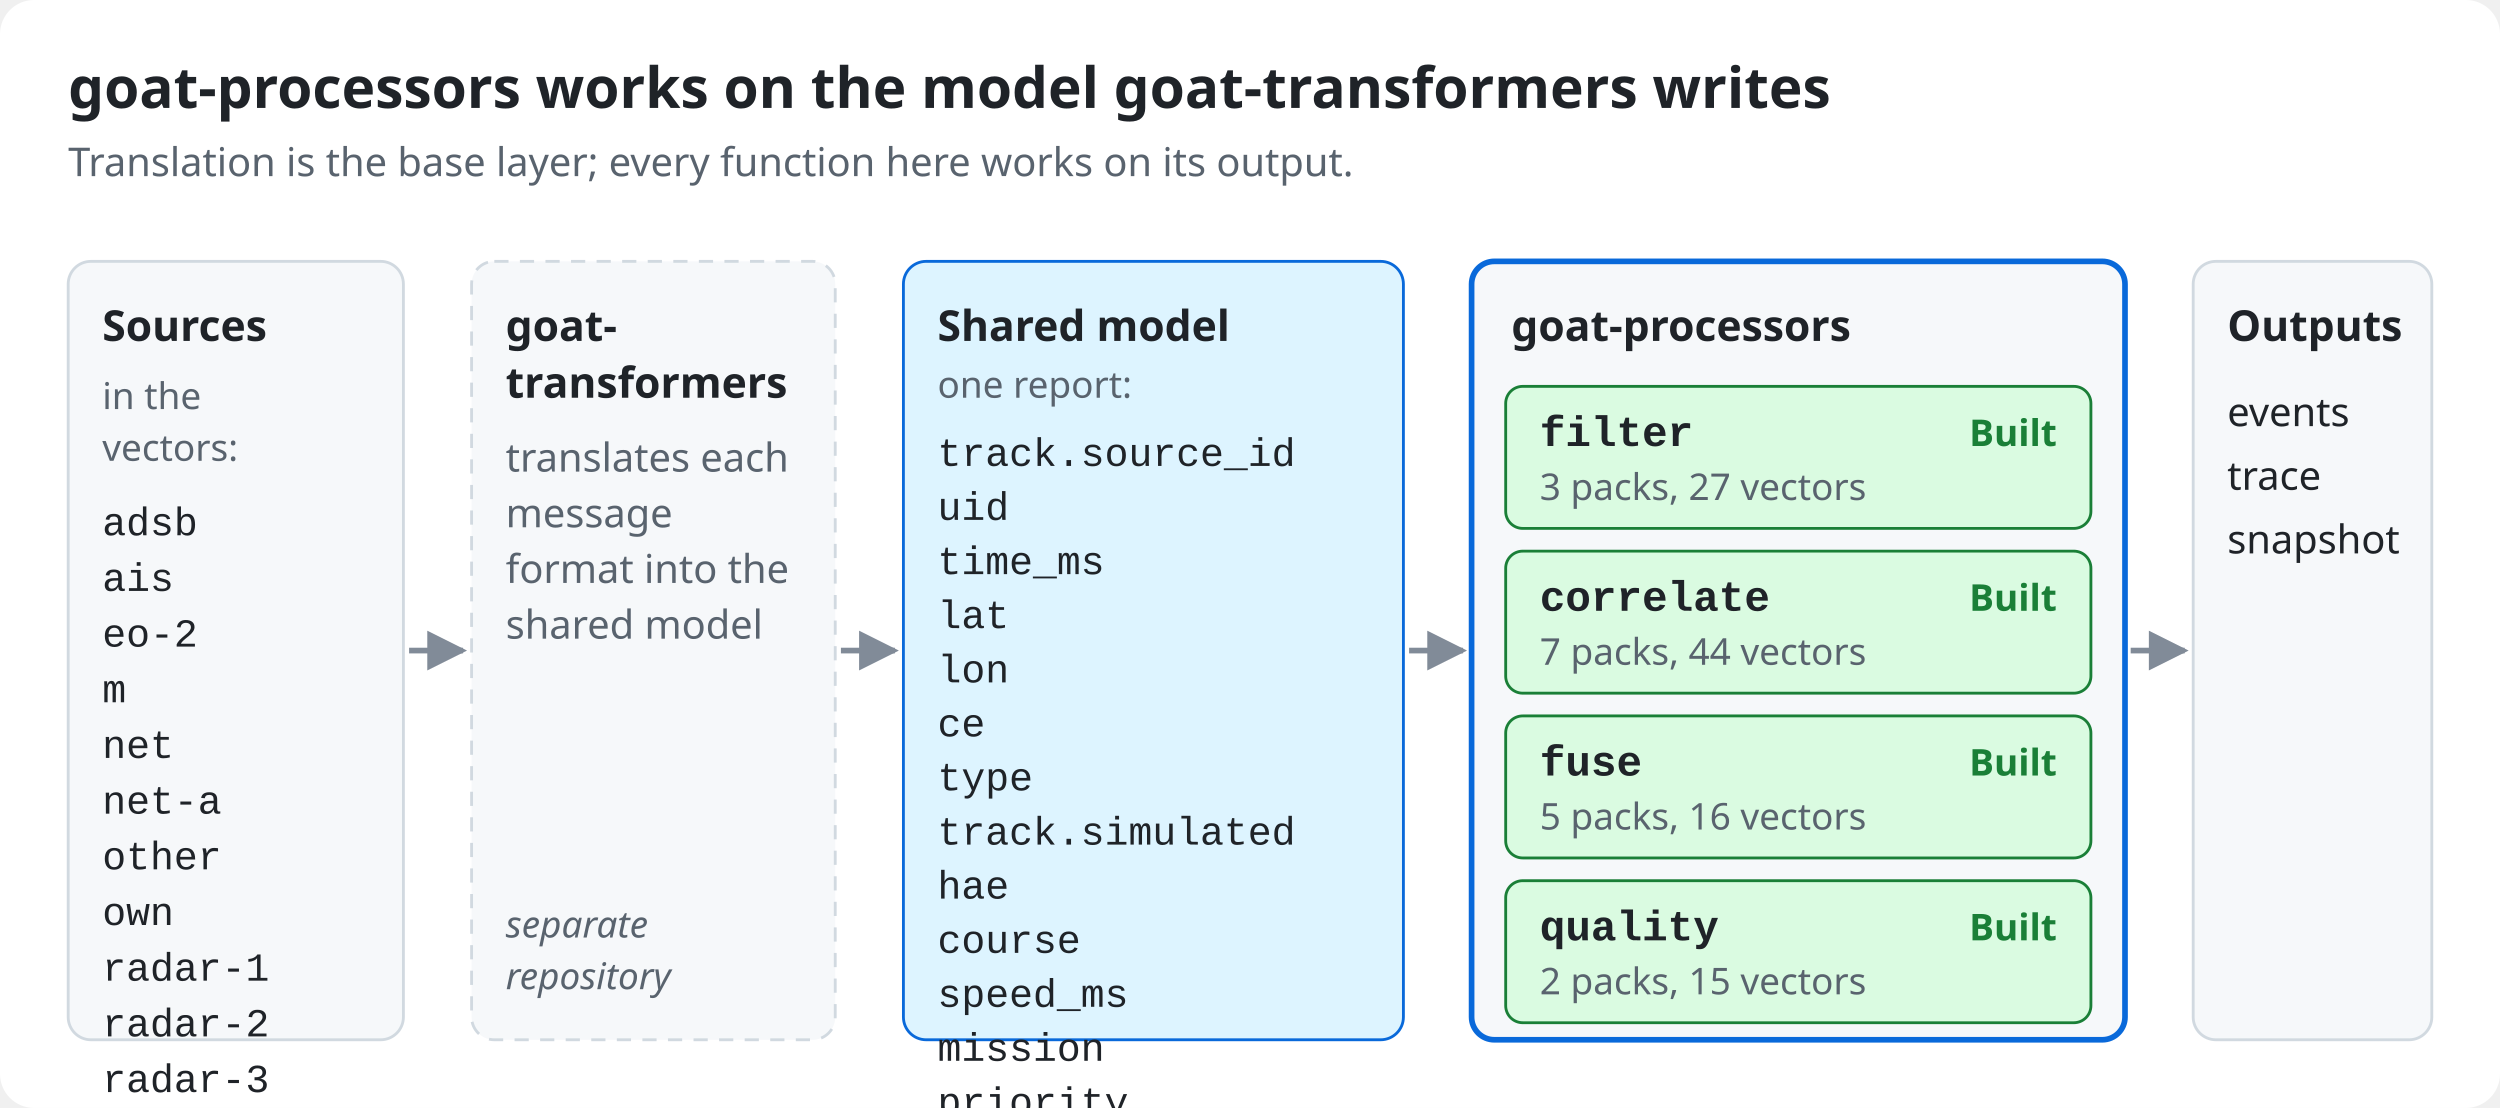
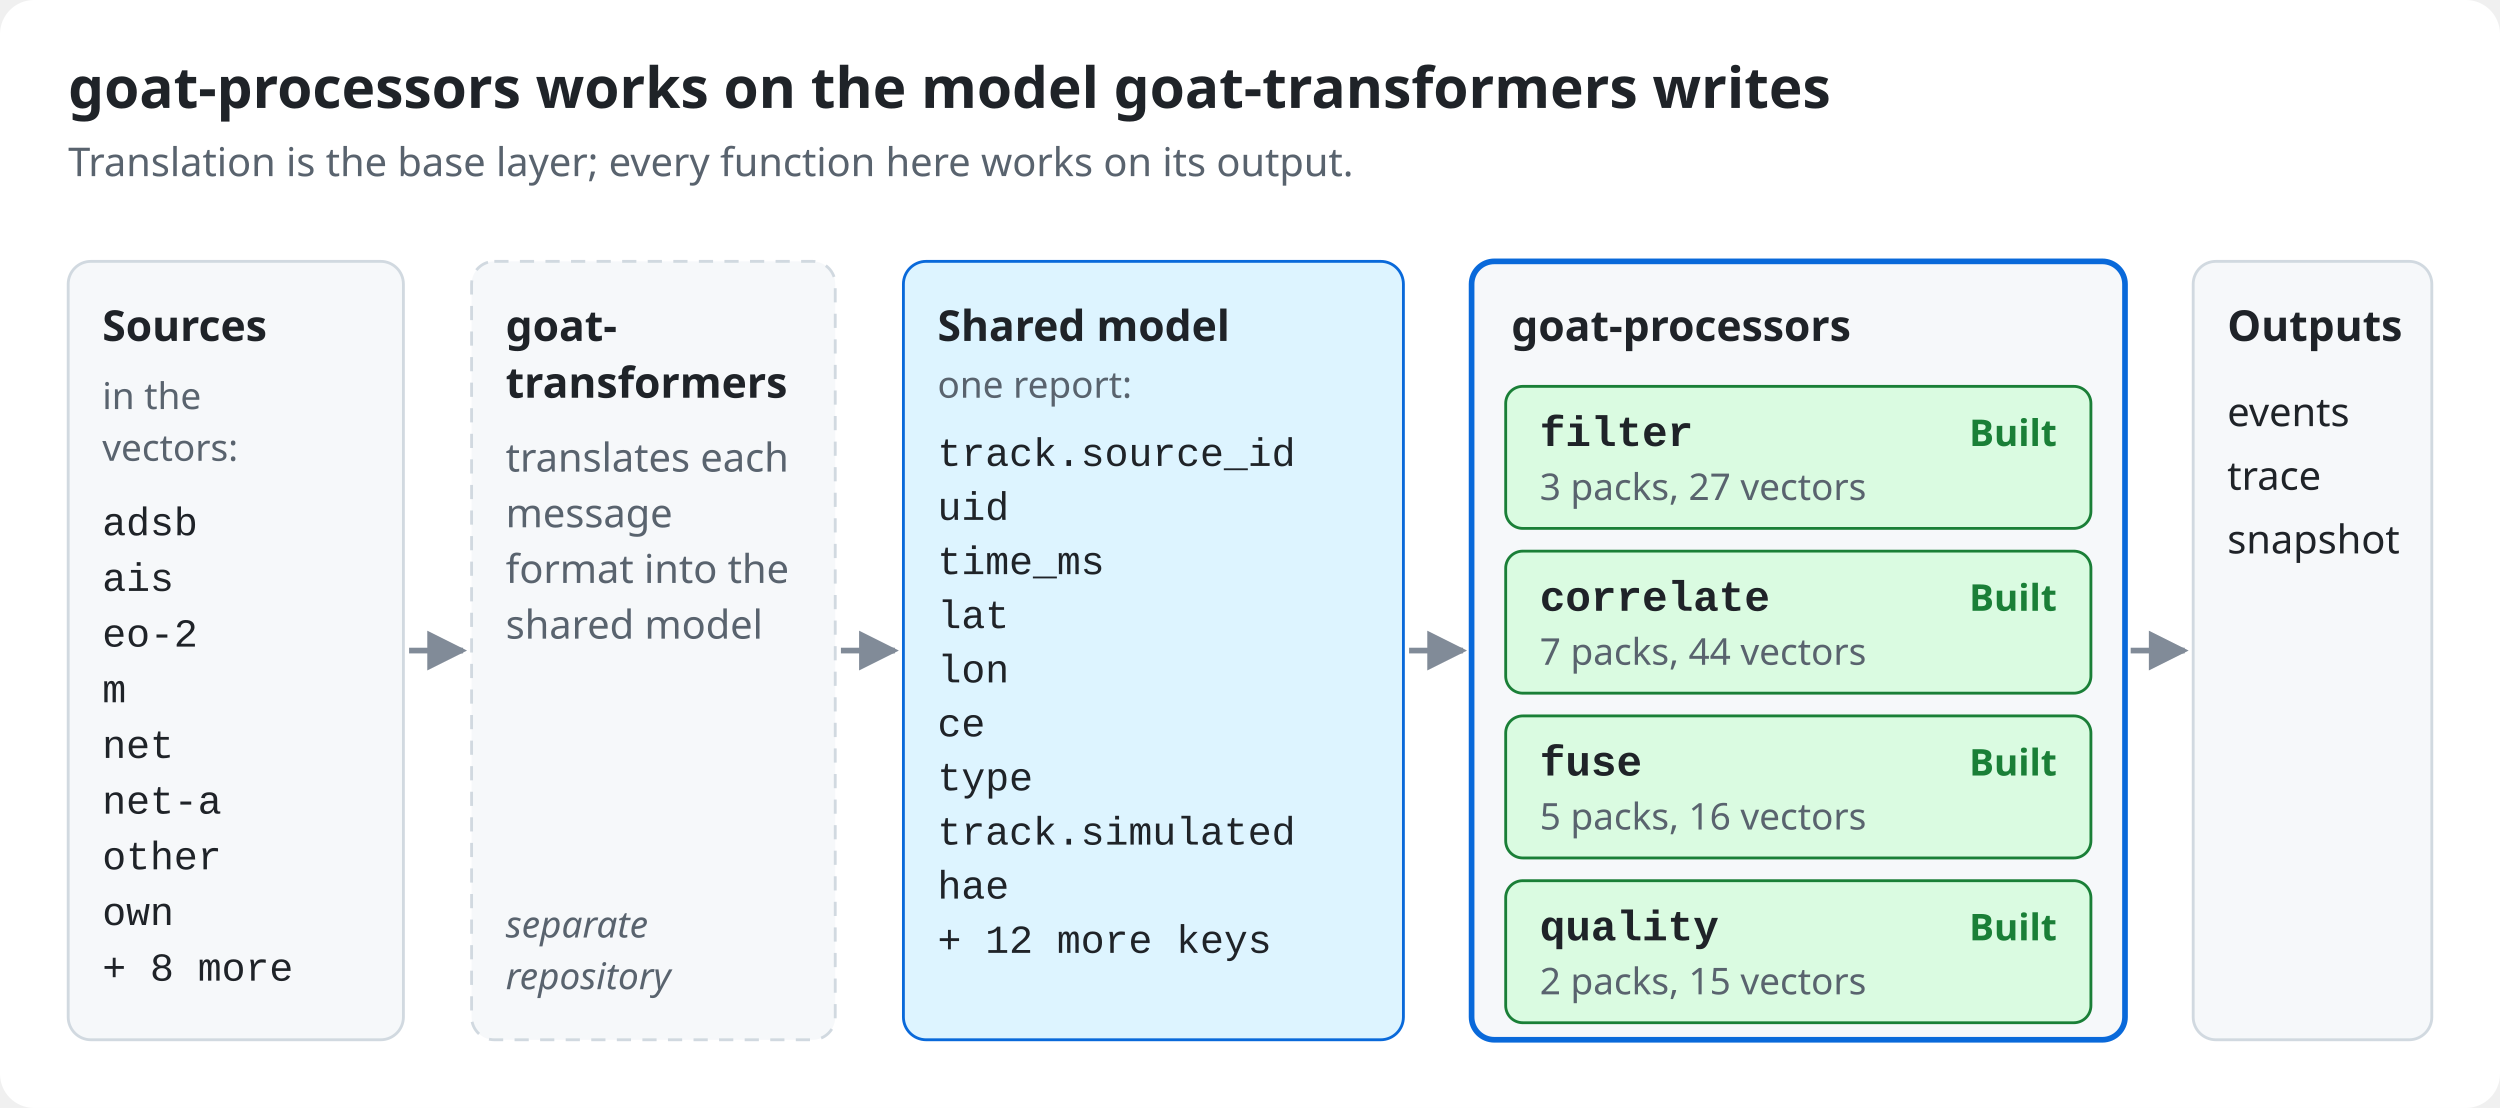
<svg xmlns="http://www.w3.org/2000/svg" viewBox="0 0 880 390" width="880" height="390" role="img" aria-labelledby="t d" font-family="-apple-system, BlinkMacSystemFont, 'Segoe UI', 'Noto Sans', Helvetica, Arial, sans-serif">
  <defs>
    <marker id="arrow" viewBox="0 0 10 10" refX="9" refY="5" markerWidth="7" markerHeight="7" orient="auto-start-reverse">
      <path d="M0,0L10,5L0,10z" fill="#818b98" />
    </marker>
  </defs>
  <rect width="100%" height="100%" rx="12" fill="#ffffff" />
  <text x="24" y="38" font-size="20" fill="#1f2328" text-anchor="start" font-weight="600">goat-processors works on the model goat-transformers writes</text>
  <text x="24" y="62" font-size="14" fill="#59636e" text-anchor="start">Translation is the base layer; every function here works on its output.</text>
  <rect x="24" y="92" width="118" height="274" rx="8" fill="#f6f8fa" stroke="#d1d9e0" stroke-width="1" />
  <text x="36" y="120" font-size="15" fill="#1f2328" text-anchor="start" font-weight="600">Sources</text>
  <text x="36" y="144" font-size="13" fill="#59636e" text-anchor="start">in the</text>
  <text x="36" y="162.2" font-size="13" fill="#59636e" text-anchor="start">vectors:</text>
  <text x="36" y="188.4" font-size="14" fill="#1f2328" text-anchor="start" font-family="ui-monospace, SFMono-Regular, 'SF Mono', Menlo, Consolas, 'Liberation Mono', monospace">adsb</text>
  <text x="36" y="208" font-size="14" fill="#1f2328" text-anchor="start" font-family="ui-monospace, SFMono-Regular, 'SF Mono', Menlo, Consolas, 'Liberation Mono', monospace">ais</text>
  <text x="36" y="227.6" font-size="14" fill="#1f2328" text-anchor="start" font-family="ui-monospace, SFMono-Regular, 'SF Mono', Menlo, Consolas, 'Liberation Mono', monospace">eo-2</text>
  <text x="36" y="247.2" font-size="14" fill="#1f2328" text-anchor="start" font-family="ui-monospace, SFMono-Regular, 'SF Mono', Menlo, Consolas, 'Liberation Mono', monospace">m</text>
  <text x="36" y="266.8" font-size="14" fill="#1f2328" text-anchor="start" font-family="ui-monospace, SFMono-Regular, 'SF Mono', Menlo, Consolas, 'Liberation Mono', monospace">net</text>
  <text x="36" y="286.4" font-size="14" fill="#1f2328" text-anchor="start" font-family="ui-monospace, SFMono-Regular, 'SF Mono', Menlo, Consolas, 'Liberation Mono', monospace">net-a</text>
  <text x="36" y="306" font-size="14" fill="#1f2328" text-anchor="start" font-family="ui-monospace, SFMono-Regular, 'SF Mono', Menlo, Consolas, 'Liberation Mono', monospace">other</text>
  <text x="36" y="325.6" font-size="14" fill="#1f2328" text-anchor="start" font-family="ui-monospace, SFMono-Regular, 'SF Mono', Menlo, Consolas, 'Liberation Mono', monospace">own</text>
-   <text x="36" y="345.2" font-size="14" fill="#1f2328" text-anchor="start" font-family="ui-monospace, SFMono-Regular, 'SF Mono', Menlo, Consolas, 'Liberation Mono', monospace">radar-1</text>
-   <text x="36" y="364.8" font-size="14" fill="#1f2328" text-anchor="start" font-family="ui-monospace, SFMono-Regular, 'SF Mono', Menlo, Consolas, 'Liberation Mono', monospace">radar-2</text>
-   <text x="36" y="384.4" font-size="14" fill="#1f2328" text-anchor="start" font-family="ui-monospace, SFMono-Regular, 'SF Mono', Menlo, Consolas, 'Liberation Mono', monospace">radar-3</text>
-   <text x="36" y="404" font-size="14" fill="#1f2328" text-anchor="start" font-family="ui-monospace, SFMono-Regular, 'SF Mono', Menlo, Consolas, 'Liberation Mono', monospace">range</text>
-   <text x="36" y="423.6" font-size="14" fill="#1f2328" text-anchor="start" font-family="ui-monospace, SFMono-Regular, 'SF Mono', Menlo, Consolas, 'Liberation Mono', monospace">sat</text>
-   <text x="36" y="443.2" font-size="14" fill="#1f2328" text-anchor="start" font-family="ui-monospace, SFMono-Regular, 'SF Mono', Menlo, Consolas, 'Liberation Mono', monospace">trk-a</text>
-   <text x="36" y="462.8" font-size="14" fill="#1f2328" text-anchor="start" font-family="ui-monospace, SFMono-Regular, 'SF Mono', Menlo, Consolas, 'Liberation Mono', monospace">trk-b</text>
-   <text x="36" y="482.4" font-size="14" fill="#1f2328" text-anchor="start" font-family="ui-monospace, SFMono-Regular, 'SF Mono', Menlo, Consolas, 'Liberation Mono', monospace">zz</text>
+   <text x="36" y="345.2" font-size="14" fill="#1f2328" text-anchor="start" font-family="ui-monospace, SFMono-Regular, 'SF Mono', Menlo, Consolas, 'Liberation Mono', monospace">+ 8 more</text>
  <rect x="166" y="92" width="128" height="274" rx="8" fill="#f6f8fa" stroke="#d1d9e0" stroke-width="1" stroke-dasharray="5 4" />
  <text x="178" y="120" font-size="15" fill="#1f2328" text-anchor="start" font-weight="600">goat-</text>
  <text x="178" y="140" font-size="15" fill="#1f2328" text-anchor="start" font-weight="600">transformers</text>
  <text x="178" y="166" font-size="14" fill="#59636e" text-anchor="start">translates each</text>
  <text x="178" y="185.6" font-size="14" fill="#59636e" text-anchor="start">message</text>
  <text x="178" y="205.2" font-size="14" fill="#59636e" text-anchor="start">format into the</text>
  <text x="178" y="224.8" font-size="14" fill="#59636e" text-anchor="start">shared model</text>
  <text x="178" y="330" font-size="13" fill="#59636e" text-anchor="start" font-style="italic">separate</text>
  <text x="178" y="348.2" font-size="13" fill="#59636e" text-anchor="start" font-style="italic">repository</text>
  <rect x="318" y="92" width="176" height="274" rx="8" fill="#ddf4ff" stroke="#0969da" stroke-width="1" />
  <text x="330" y="120" font-size="15" fill="#1f2328" text-anchor="start" font-weight="600">Shared model</text>
  <text x="330" y="140" font-size="13" fill="#59636e" text-anchor="start">one report:</text>
  <text x="330" y="164" font-size="14" fill="#1f2328" text-anchor="start" font-family="ui-monospace, SFMono-Regular, 'SF Mono', Menlo, Consolas, 'Liberation Mono', monospace">track.source_id</text>
  <text x="330" y="183" font-size="14" fill="#1f2328" text-anchor="start" font-family="ui-monospace, SFMono-Regular, 'SF Mono', Menlo, Consolas, 'Liberation Mono', monospace">uid</text>
  <text x="330" y="202.1" font-size="14" fill="#1f2328" text-anchor="start" font-family="ui-monospace, SFMono-Regular, 'SF Mono', Menlo, Consolas, 'Liberation Mono', monospace">time_ms</text>
  <text x="330" y="221.1" font-size="14" fill="#1f2328" text-anchor="start" font-family="ui-monospace, SFMono-Regular, 'SF Mono', Menlo, Consolas, 'Liberation Mono', monospace">lat</text>
  <text x="330" y="240.2" font-size="14" fill="#1f2328" text-anchor="start" font-family="ui-monospace, SFMono-Regular, 'SF Mono', Menlo, Consolas, 'Liberation Mono', monospace">lon</text>
  <text x="330" y="259.2" font-size="14" fill="#1f2328" text-anchor="start" font-family="ui-monospace, SFMono-Regular, 'SF Mono', Menlo, Consolas, 'Liberation Mono', monospace">ce</text>
  <text x="330" y="278.2" font-size="14" fill="#1f2328" text-anchor="start" font-family="ui-monospace, SFMono-Regular, 'SF Mono', Menlo, Consolas, 'Liberation Mono', monospace">type</text>
  <text x="330" y="297.3" font-size="14" fill="#1f2328" text-anchor="start" font-family="ui-monospace, SFMono-Regular, 'SF Mono', Menlo, Consolas, 'Liberation Mono', monospace">track.simulated</text>
  <text x="330" y="316.3" font-size="14" fill="#1f2328" text-anchor="start" font-family="ui-monospace, SFMono-Regular, 'SF Mono', Menlo, Consolas, 'Liberation Mono', monospace">hae</text>
-   <text x="330" y="335.4" font-size="14" fill="#1f2328" text-anchor="start" font-family="ui-monospace, SFMono-Regular, 'SF Mono', Menlo, Consolas, 'Liberation Mono', monospace">course</text>
-   <text x="330" y="354.4" font-size="14" fill="#1f2328" text-anchor="start" font-family="ui-monospace, SFMono-Regular, 'SF Mono', Menlo, Consolas, 'Liberation Mono', monospace">speed_ms</text>
-   <text x="330" y="373.4" font-size="14" fill="#1f2328" text-anchor="start" font-family="ui-monospace, SFMono-Regular, 'SF Mono', Menlo, Consolas, 'Liberation Mono', monospace">mission</text>
-   <text x="330" y="392.5" font-size="14" fill="#1f2328" text-anchor="start" font-family="ui-monospace, SFMono-Regular, 'SF Mono', Menlo, Consolas, 'Liberation Mono', monospace">priority</text>
-   <text x="330" y="411.5" font-size="14" fill="#1f2328" text-anchor="start" font-family="ui-monospace, SFMono-Regular, 'SF Mono', Menlo, Consolas, 'Liberation Mono', monospace">fuse.group</text>
-   <text x="330" y="430.6" font-size="14" fill="#1f2328" text-anchor="start" font-family="ui-monospace, SFMono-Regular, 'SF Mono', Menlo, Consolas, 'Liberation Mono', monospace">track.confirmed</text>
-   <text x="330" y="449.6" font-size="14" fill="#1f2328" text-anchor="start" font-family="ui-monospace, SFMono-Regular, 'SF Mono', Menlo, Consolas, 'Liberation Mono', monospace">track.confidence</text>
-   <text x="330" y="468.6" font-size="14" fill="#1f2328" text-anchor="start" font-family="ui-monospace, SFMono-Regular, 'SF Mono', Menlo, Consolas, 'Liberation Mono', monospace">callsign</text>
-   <text x="330" y="487.7" font-size="14" fill="#1f2328" text-anchor="start" font-family="ui-monospace, SFMono-Regular, 'SF Mono', Menlo, Consolas, 'Liberation Mono', monospace">track.class</text>
-   <text x="330" y="506.7" font-size="14" fill="#1f2328" text-anchor="start" font-family="ui-monospace, SFMono-Regular, 'SF Mono', Menlo, Consolas, 'Liberation Mono', monospace">quality.marks</text>
-   <text x="330" y="525.8" font-size="14" fill="#1f2328" text-anchor="start" font-family="ui-monospace, SFMono-Regular, 'SF Mono', Menlo, Consolas, 'Liberation Mono', monospace">received_ms</text>
+   <text x="330" y="335.4" font-size="14" fill="#1f2328" text-anchor="start" font-family="ui-monospace, SFMono-Regular, 'SF Mono', Menlo, Consolas, 'Liberation Mono', monospace">+ 12 more keys</text>
  <rect x="518" y="92" width="230" height="274" rx="8" fill="#f6f8fa" stroke="#0969da" stroke-width="2" />
  <text x="532" y="120" font-size="15" fill="#1f2328" text-anchor="start" font-weight="600">goat-processors</text>
  <rect x="530" y="136" width="206" height="50" rx="6" fill="#dafbe1" stroke="#1a7f37" stroke-width="1" />
  <text x="542" y="157" font-size="15" fill="#1f2328" text-anchor="start" font-weight="600" font-family="ui-monospace, SFMono-Regular, 'SF Mono', Menlo, Consolas, 'Liberation Mono', monospace">filter</text>
  <text x="724" y="157" font-size="13" fill="#1a7f37" text-anchor="end" font-weight="600">Built</text>
  <text x="542" y="176" font-size="13" fill="#59636e" text-anchor="start">3 packs, 27 vectors</text>
  <rect x="530" y="194" width="206" height="50" rx="6" fill="#dafbe1" stroke="#1a7f37" stroke-width="1" />
  <text x="542" y="215" font-size="15" fill="#1f2328" text-anchor="start" font-weight="600" font-family="ui-monospace, SFMono-Regular, 'SF Mono', Menlo, Consolas, 'Liberation Mono', monospace">correlate</text>
  <text x="724" y="215" font-size="13" fill="#1a7f37" text-anchor="end" font-weight="600">Built</text>
  <text x="542" y="234" font-size="13" fill="#59636e" text-anchor="start">7 packs, 44 vectors</text>
  <rect x="530" y="252" width="206" height="50" rx="6" fill="#dafbe1" stroke="#1a7f37" stroke-width="1" />
  <text x="542" y="273" font-size="15" fill="#1f2328" text-anchor="start" font-weight="600" font-family="ui-monospace, SFMono-Regular, 'SF Mono', Menlo, Consolas, 'Liberation Mono', monospace">fuse</text>
  <text x="724" y="273" font-size="13" fill="#1a7f37" text-anchor="end" font-weight="600">Built</text>
  <text x="542" y="292" font-size="13" fill="#59636e" text-anchor="start">5 packs, 16 vectors</text>
  <rect x="530" y="310" width="206" height="50" rx="6" fill="#dafbe1" stroke="#1a7f37" stroke-width="1" />
  <text x="542" y="331" font-size="15" fill="#1f2328" text-anchor="start" font-weight="600" font-family="ui-monospace, SFMono-Regular, 'SF Mono', Menlo, Consolas, 'Liberation Mono', monospace">quality</text>
  <text x="724" y="331" font-size="13" fill="#1a7f37" text-anchor="end" font-weight="600">Built</text>
  <text x="542" y="350" font-size="13" fill="#59636e" text-anchor="start">2 packs, 15 vectors</text>
  <rect x="772" y="92" width="84" height="274" rx="8" fill="#f6f8fa" stroke="#d1d9e0" stroke-width="1" />
  <text x="784" y="120" font-size="15" fill="#1f2328" text-anchor="start" font-weight="600">Outputs</text>
  <text x="784" y="150" font-size="14" fill="#1f2328" text-anchor="start">events</text>
  <text x="784" y="172.4" font-size="14" fill="#1f2328" text-anchor="start">trace</text>
  <text x="784" y="194.8" font-size="14" fill="#1f2328" text-anchor="start">snapshot</text>
  <line x1="144" y1="229" x2="163" y2="229" stroke="#818b98" stroke-width="2" marker-end="url(#arrow)" />
  <line x1="296" y1="229" x2="315" y2="229" stroke="#818b98" stroke-width="2" marker-end="url(#arrow)" />
  <line x1="496" y1="229" x2="515" y2="229" stroke="#818b98" stroke-width="2" marker-end="url(#arrow)" />
  <line x1="750" y1="229" x2="769" y2="229" stroke="#818b98" stroke-width="2" marker-end="url(#arrow)" />
</svg>
